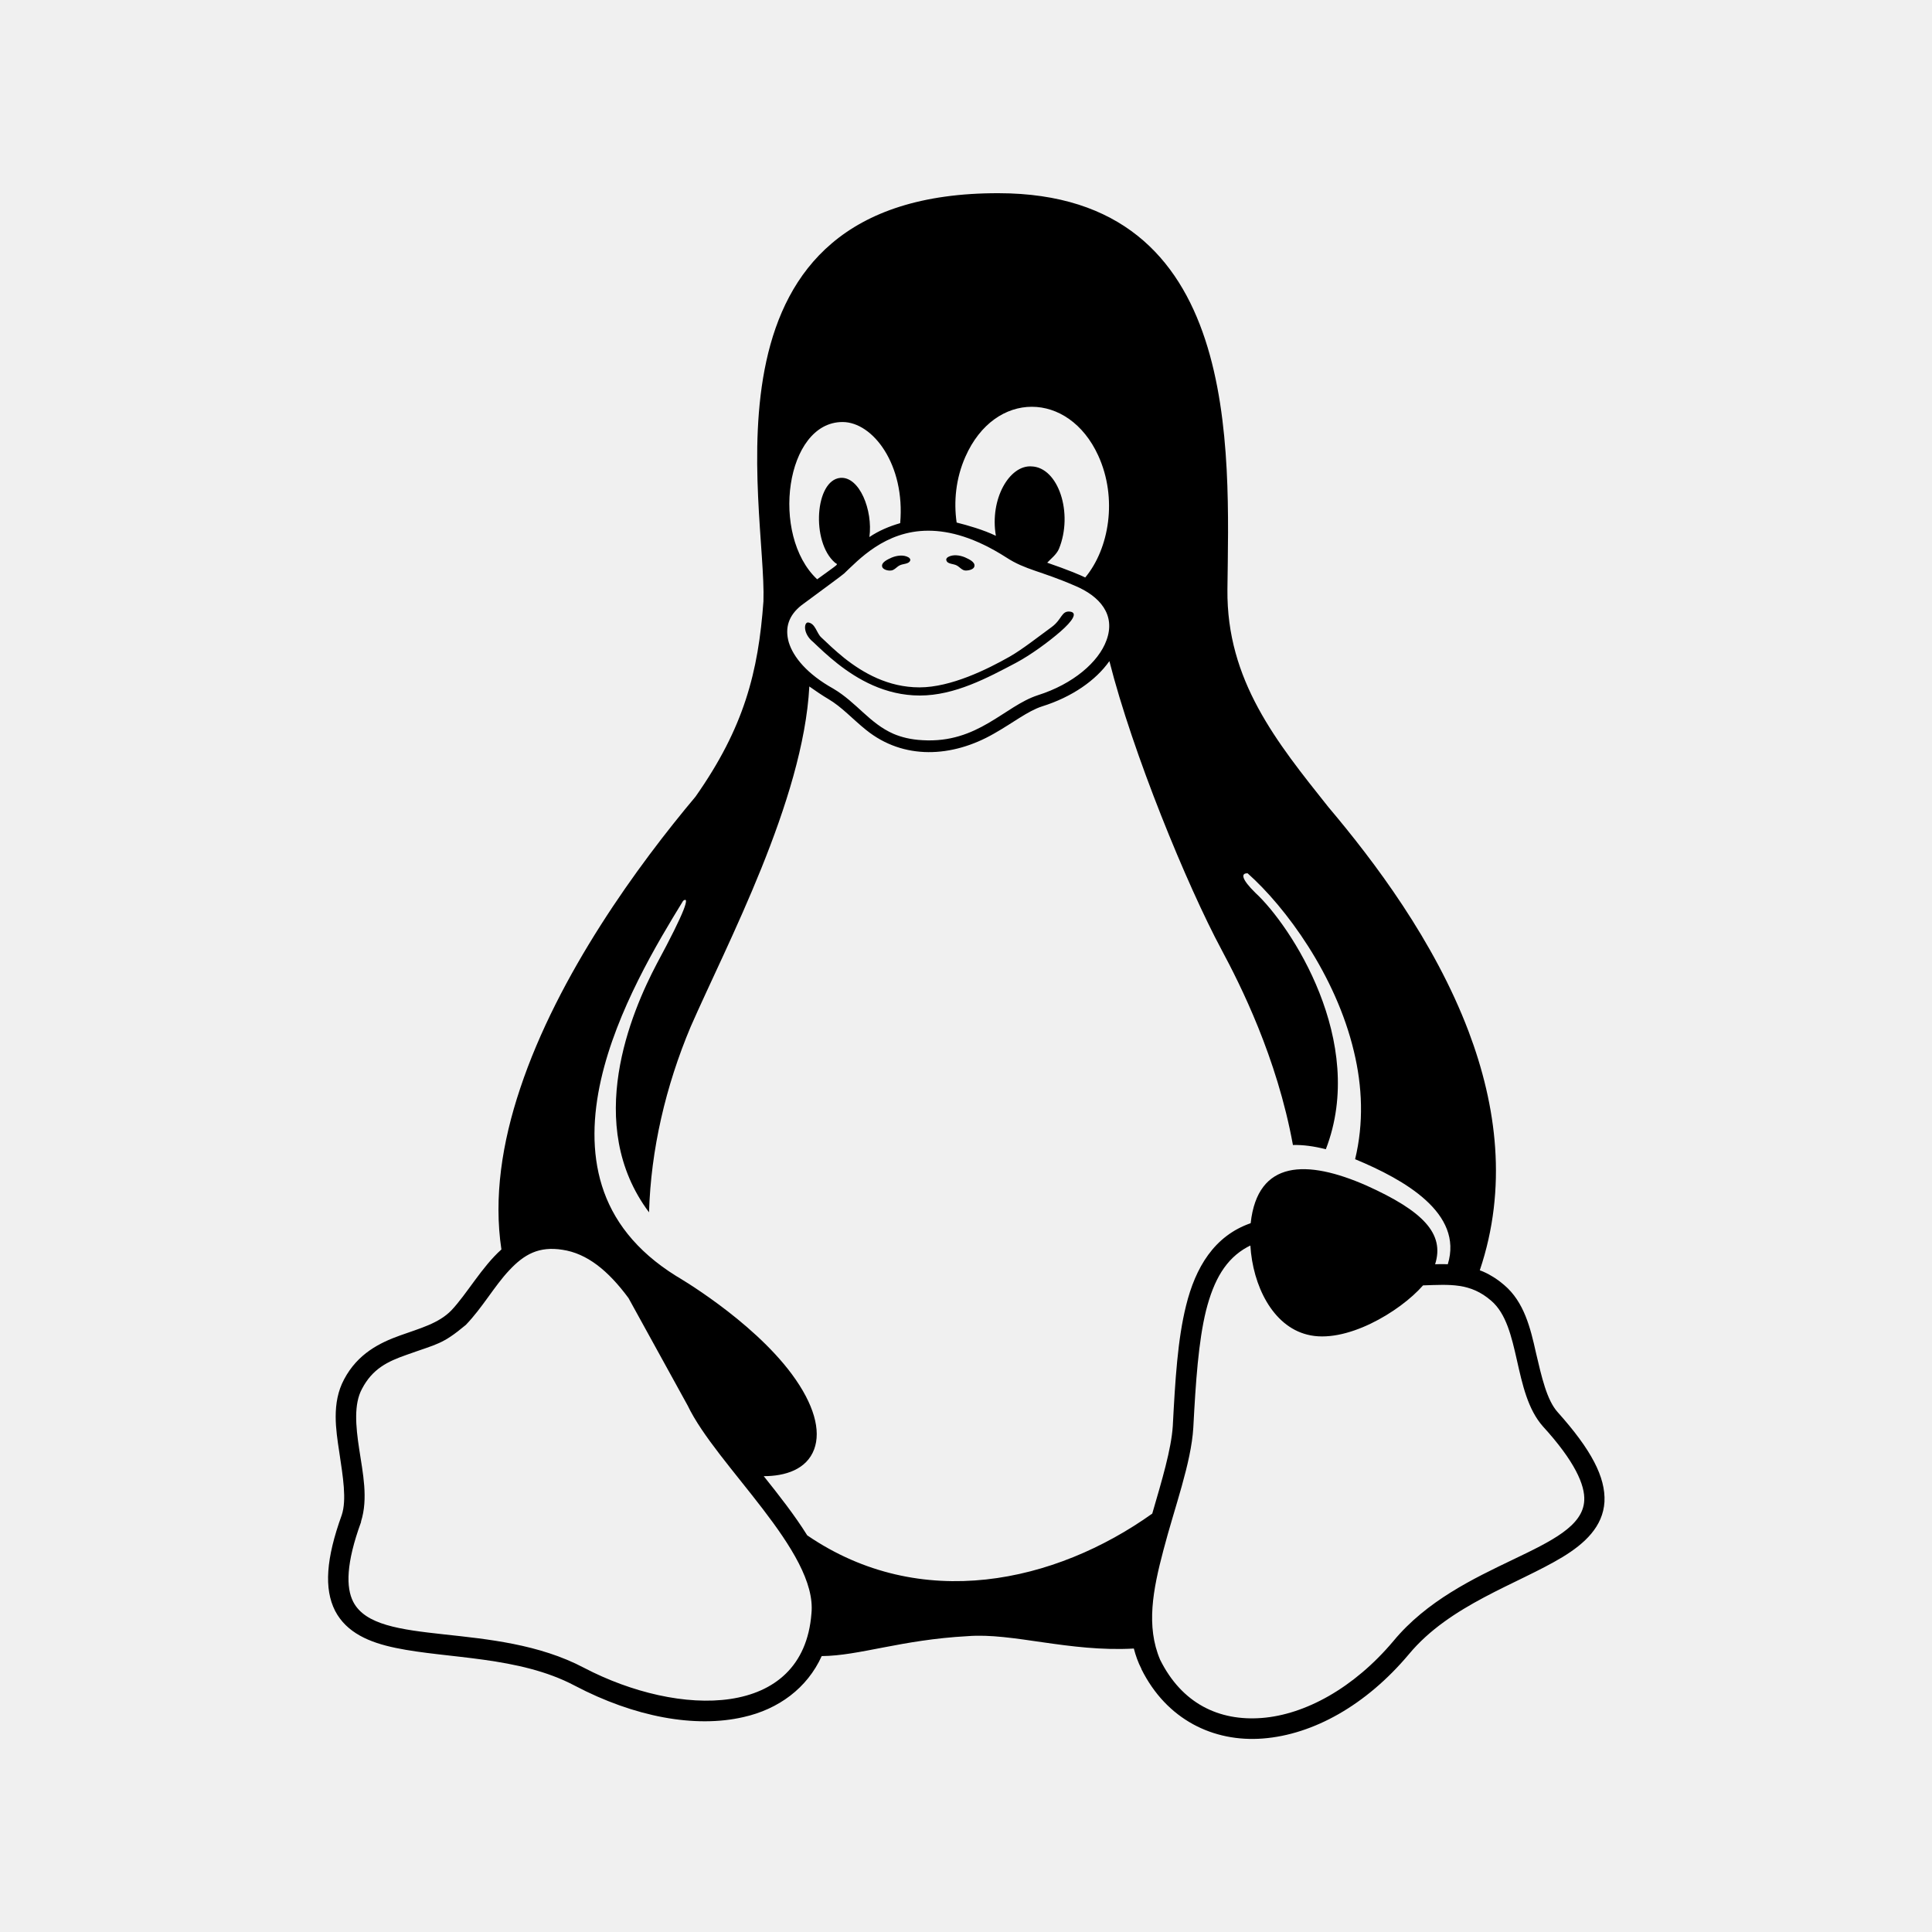
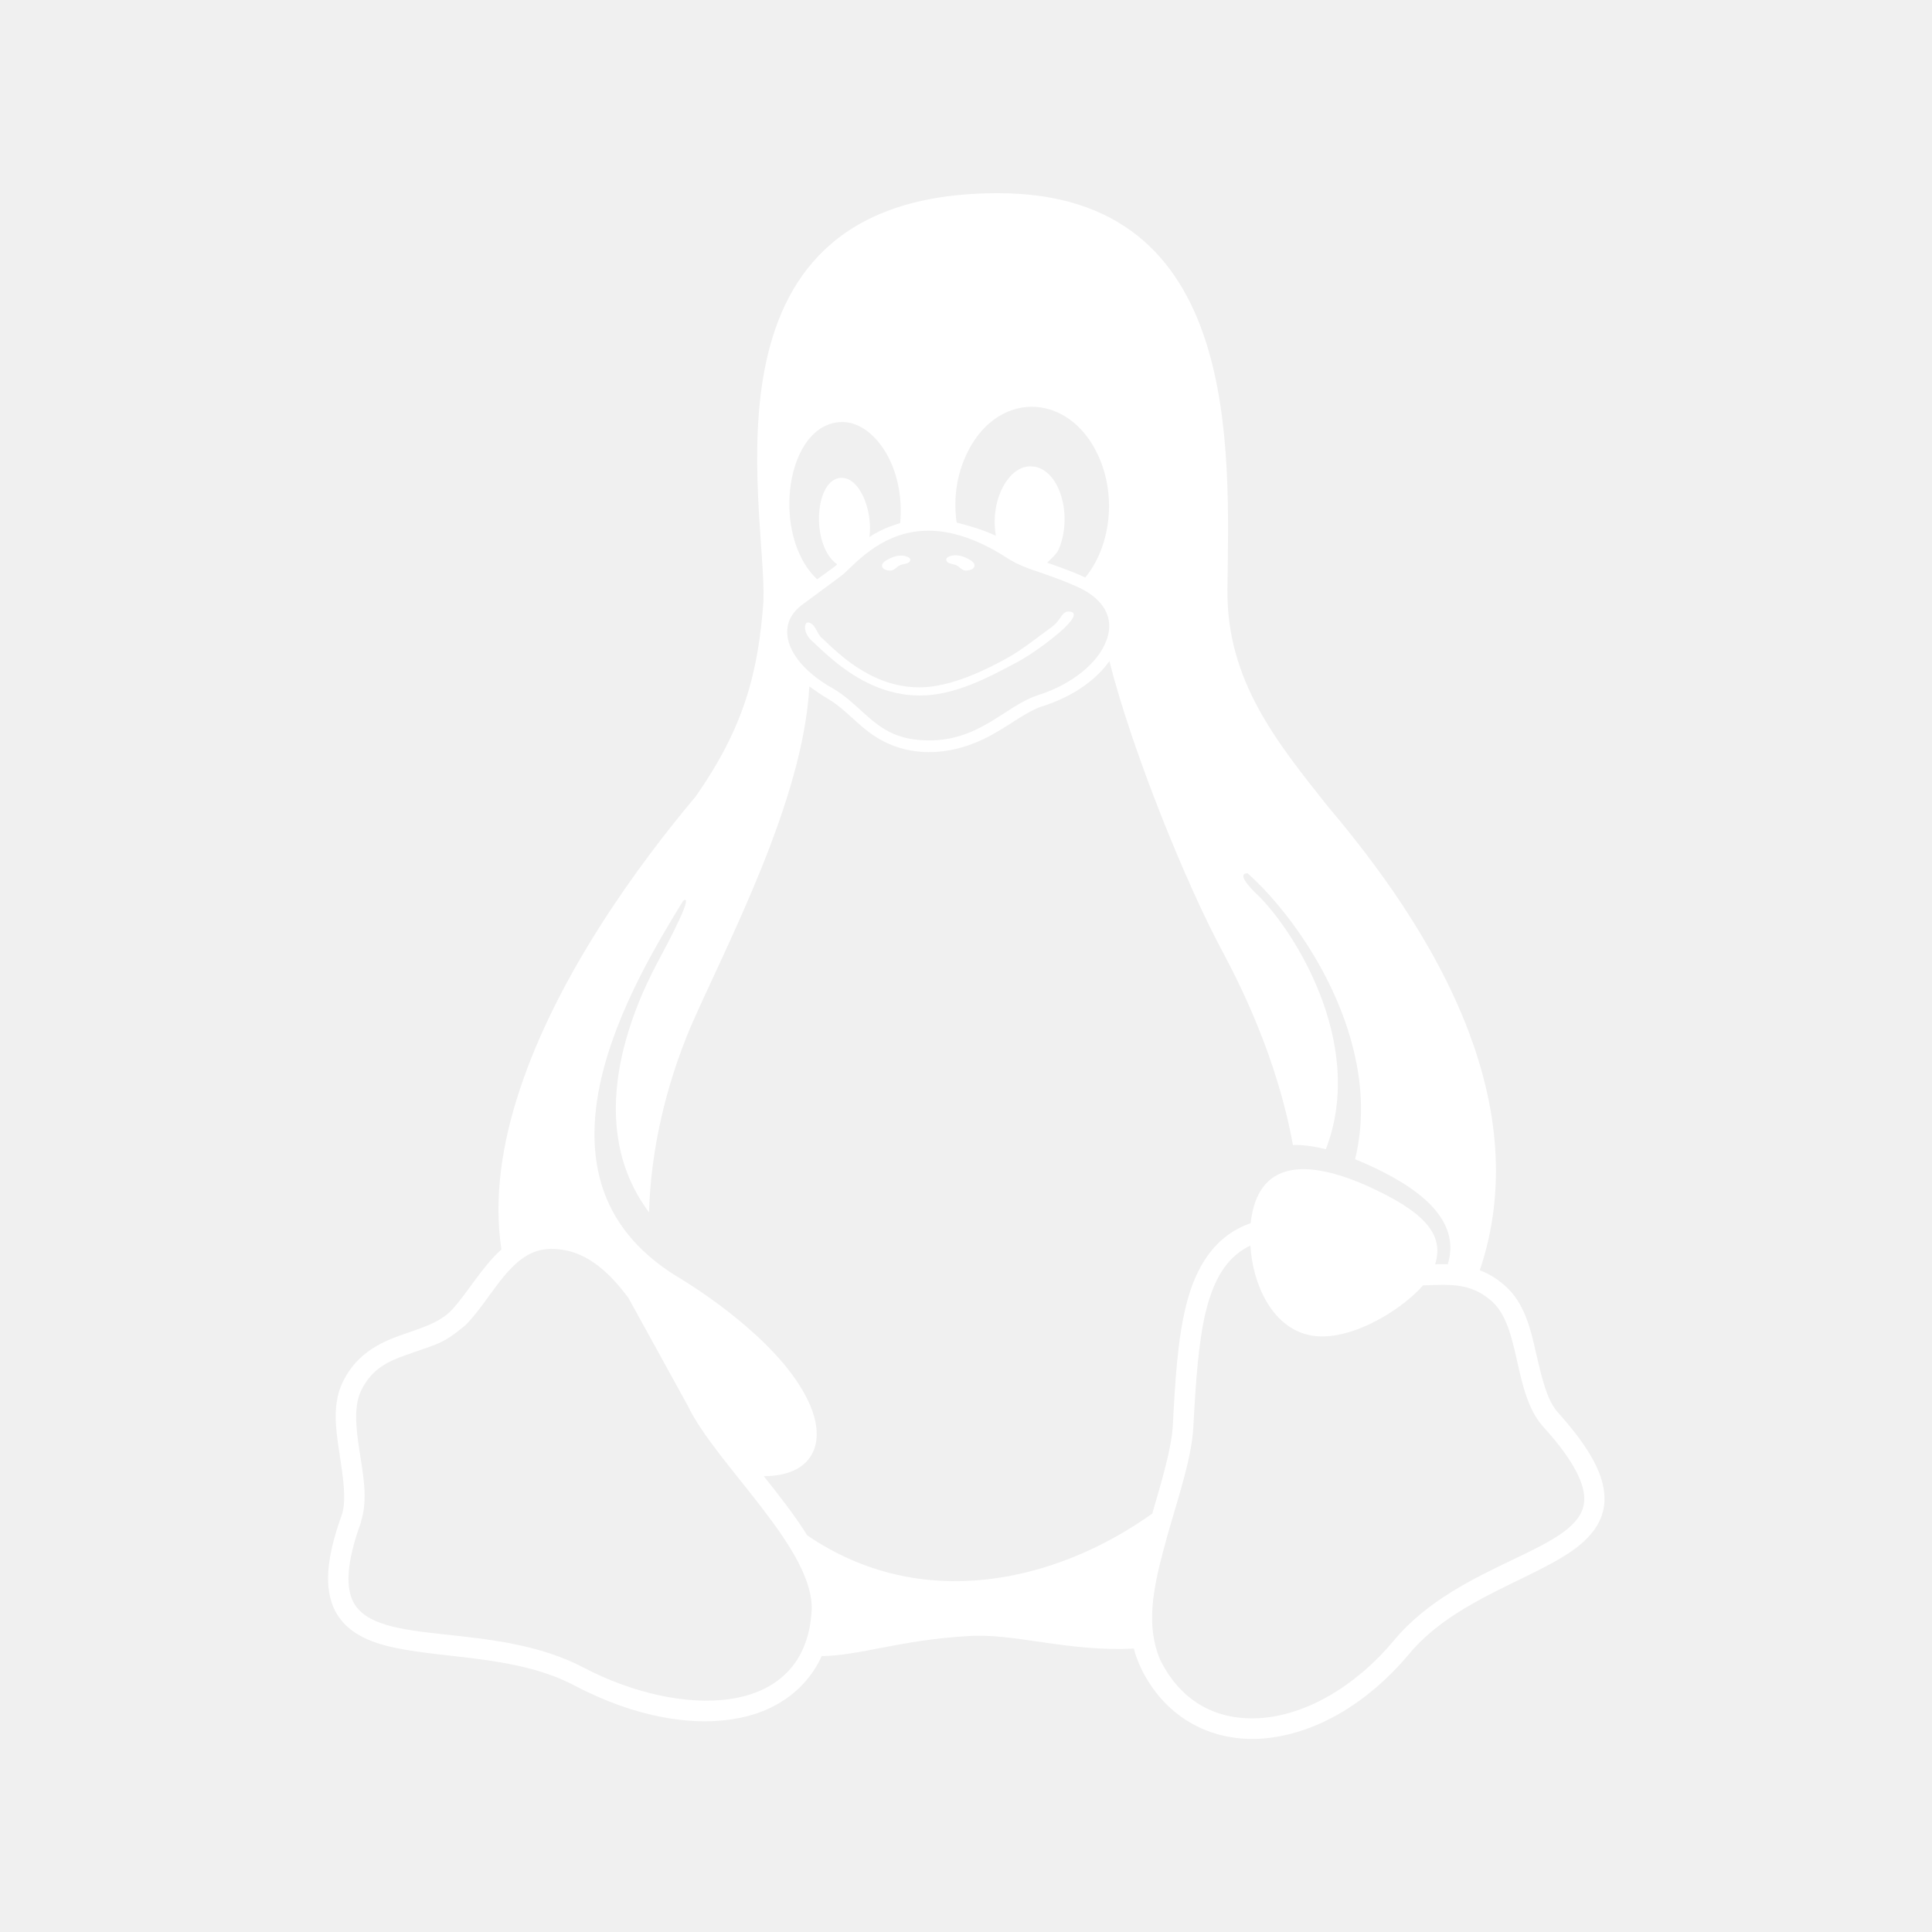
<svg xmlns="http://www.w3.org/2000/svg" viewBox="0 0 640 640">
-   <path d="M316.9 187.3C317.9 187.8 318.7 189 319.9 189C321 189 322.7 188.6 322.8 187.5C323 186.1 320.9 185.2 319.6 184.6C317.9 183.9 315.7 183.6 314.1 184.5C313.7 184.7 313.3 185.2 313.5 185.6C313.8 186.9 315.8 186.7 316.9 187.3zM295 189C296.2 189 297 187.8 298 187.3C299.1 186.7 301.1 186.9 301.5 185.7C301.7 185.3 301.3 184.8 300.9 184.6C299.3 183.7 297.1 184 295.4 184.7C294.1 185.3 292 186.2 292.2 187.6C292.3 188.6 294 189.1 295 189zM516 467.8C512.4 463.8 510.7 456.2 508.8 448.1C507 440 504.9 431.3 498.3 425.7C497 424.6 495.7 423.6 494.3 422.8C493 422 491.6 421.3 490.2 420.8C499.4 393.5 495.8 366.3 486.5 341.7C475.1 311.6 455.2 285.3 440 267.3C422.9 245.8 406.3 225.4 406.6 195.3C407.1 149.4 411.7 64.1 330.8 64C228.4 63.8 254 167.4 252.9 199.2C251.2 222.6 246.5 241 230.4 263.9C211.5 286.4 184.9 322.7 172.3 360.6C166.3 378.5 163.5 396.7 166.1 413.9C159.6 419.7 154.7 428.6 149.5 434.1C145.3 438.4 139.2 440 132.5 442.4C125.8 444.8 118.5 448.4 114 456.9C111.9 460.8 111.2 465 111.2 469.3C111.2 473.2 111.8 477.2 112.4 481.1C113.6 489.2 114.9 496.8 113.2 501.9C108 516.3 107.3 526.3 111 533.6C114.8 540.9 122.4 544.1 131.1 545.9C148.4 549.5 171.9 548.6 190.4 558.4C210.2 568.8 230.3 572.5 246.3 568.8C257.9 566.2 267.4 559.2 272.2 548.6C284.7 548.5 298.5 543.2 320.5 542C335.4 540.8 354.1 547.3 375.6 546.1C376.2 548.4 377 550.7 378.1 552.8L378.1 552.9C386.4 569.6 401.9 577.2 418.4 575.9C435 574.6 452.5 564.9 466.7 548C480.3 531.6 502.7 524.8 517.6 515.8C525 511.3 531 505.7 531.5 497.5C531.9 489.3 527.1 480.2 516 467.8zM319.8 151.3C329.6 129.1 354 129.5 363.8 150.9C370.3 165.1 367.4 181.8 359.5 191.3C357.9 190.5 353.6 188.7 346.9 186.4C348 185.2 350 183.7 350.8 181.8C355.6 170 350.6 154.8 341.7 154.5C334.4 154 327.8 165.3 329.9 177.5C325.8 175.5 320.5 174 316.9 173.1C315.9 166.2 316.6 158.5 319.8 151.3zM279.1 139.8C289.2 139.8 299.9 154 298.2 173.3C294.7 174.3 291.1 175.8 288 177.9C289.2 169 284.7 157.8 278.4 158.3C270 159 268.6 179.5 276.6 186.4C277.6 187.2 278.5 186.2 270.7 191.9C255.1 177.3 260.2 139.8 279.1 139.8zM265.5 200.5C271.7 195.9 279.1 190.5 279.6 190C284.3 185.6 293.1 175.8 307.5 175.8C314.6 175.8 323.1 178.1 333.4 184.7C339.7 188.8 344.7 189.1 356 194C364.4 197.5 369.7 203.7 366.5 212.2C363.9 219.3 355.5 226.6 343.8 230.3C332.7 233.9 324 246.3 305.6 245.2C301.7 245 298.6 244.2 296 243.1C288 239.6 283.8 232.7 276 228.1C267.4 223.3 262.8 217.7 261.3 212.8C259.9 207.9 261.3 203.8 265.5 200.5zM268.8 534.5C266.1 569.6 224.9 568.9 193.5 552.5C163.6 536.7 124.9 546 117 530.6C114.6 525.9 114.6 517.9 119.6 504.2L119.6 504C122 496.4 120.2 488 119 480.1C117.8 472.3 117.2 465.1 119.9 460.1C123.4 453.4 128.4 451 134.7 448.8C145 445.1 146.5 445.4 154.3 438.9C159.8 433.2 163.8 426 168.6 420.9C173.7 415.4 178.6 412.8 186.3 414C194.4 415.2 201.4 420.8 208.2 430L227.8 465.6C237.3 485.5 270.9 514 268.8 534.5zM267.4 508.6C263.3 502 257.8 495 253 489C260.1 489 267.2 486.8 269.7 480.1C272 473.9 269.7 465.2 262.3 455.2C248.8 437 224 422.7 224 422.7C210.5 414.3 202.9 404 199.4 392.8C195.9 381.6 196.4 369.5 199.1 357.6C204.3 334.7 217.7 312.4 226.3 298.4C228.6 296.7 227.1 301.6 217.6 319.2C209.1 335.3 193.2 372.5 215 401.6C215.6 380.9 220.5 359.8 228.8 340.1C240.8 312.7 266.1 265.2 268.1 227.4C269.2 228.2 272.7 230.6 274.3 231.5C278.9 234.2 282.4 238.2 286.9 241.8C299.3 251.8 315.4 251 329.3 243C335.5 239.5 340.5 235.5 345.2 234C355.1 230.9 363 225.4 367.5 219C375.2 249.4 393.2 293.3 404.7 314.7C410.8 326.1 423 350.2 428.3 379.3C431.6 379.2 435.3 379.7 439.2 380.7C453 345 427.5 306.5 415.9 295.8C411.2 291.2 411 289.2 413.3 289.3C425.9 300.5 442.5 323 448.5 348.3C451.3 359.9 451.8 372 448.9 384C465.3 390.8 484.8 401.9 479.6 418.8C477.4 418.7 476.4 418.8 475.4 418.8C478.6 408.7 471.5 401.2 452.6 392.7C433 384.1 416.6 384.1 414.3 405.2C402.2 409.4 396 419.9 392.9 432.5C390.1 443.7 389.3 457.2 388.5 472.4C388 480.1 384.9 490.4 381.7 501.4C349.6 524.3 305 534.3 267.4 508.6zM524.8 497.1C523.9 513.9 483.6 517 461.6 543.6C448.4 559.3 432.2 568 418 569.1C403.8 570.2 391.5 564.3 384.3 549.8C379.6 538.7 381.9 526.7 385.4 513.5C389.1 499.3 394.6 484.7 395.3 472.9C396.1 457.7 397 444.4 399.5 434.2C402.1 423.9 406.1 417 413.2 413.1C413.5 412.9 413.9 412.8 414.2 412.6C415 425.8 421.5 439.2 433 442.1C445.6 445.4 463.7 434.6 471.4 425.8C480.4 425.5 487.1 424.9 494 430.9C503.9 439.4 501.1 461.2 511.1 472.5C521.7 484.1 525.1 492 524.8 497.1zM269.4 212.7C271.4 214.6 274.1 217.2 277.4 219.8C284 225 293.2 230.4 304.7 230.4C316.3 230.4 327.2 224.5 336.5 219.6C341.4 217 347.4 212.6 351.3 209.2C355.2 205.8 357.2 202.9 354.4 202.6C351.6 202.3 351.8 205.2 348.4 207.7C344 210.9 338.7 215.1 334.5 217.5C327.1 221.7 315 227.7 304.6 227.7C294.2 227.7 285.9 222.9 279.7 218C276.6 215.5 274 213 272 211.1C270.5 209.7 270.1 206.5 267.7 206.2C266.3 206.1 265.9 209.9 269.4 212.7z" />
+   <path fill="#ffffff" d="M316.9 187.3C317.9 187.8 318.7 189 319.9 189C321 189 322.7 188.6 322.8 187.5C323 186.1 320.9 185.2 319.6 184.6C317.9 183.9 315.7 183.6 314.1 184.5C313.7 184.7 313.3 185.2 313.5 185.6C313.8 186.9 315.8 186.7 316.9 187.3zM295 189C296.2 189 297 187.8 298 187.3C299.1 186.7 301.1 186.9 301.5 185.7C301.7 185.3 301.3 184.8 300.9 184.6C299.3 183.7 297.1 184 295.4 184.7C294.1 185.3 292 186.2 292.2 187.6C292.3 188.6 294 189.1 295 189zM516 467.8C512.4 463.8 510.7 456.2 508.8 448.1C507 440 504.9 431.3 498.3 425.7C497 424.6 495.7 423.6 494.3 422.8C493 422 491.6 421.3 490.2 420.8C499.4 393.5 495.8 366.3 486.5 341.7C475.1 311.6 455.2 285.3 440 267.3C422.9 245.8 406.3 225.4 406.6 195.3C407.1 149.4 411.7 64.1 330.8 64C228.4 63.8 254 167.4 252.9 199.2C251.2 222.6 246.5 241 230.4 263.9C211.5 286.4 184.9 322.7 172.3 360.6C166.3 378.5 163.5 396.7 166.1 413.9C159.6 419.7 154.7 428.6 149.5 434.1C145.3 438.4 139.2 440 132.5 442.4C125.8 444.8 118.5 448.4 114 456.9C111.9 460.8 111.2 465 111.2 469.3C111.2 473.2 111.8 477.2 112.4 481.1C113.6 489.2 114.9 496.8 113.2 501.9C108 516.3 107.3 526.3 111 533.6C114.8 540.9 122.4 544.1 131.1 545.9C148.4 549.5 171.9 548.6 190.4 558.4C210.2 568.8 230.3 572.5 246.3 568.8C257.9 566.2 267.4 559.2 272.2 548.6C284.7 548.5 298.5 543.2 320.5 542C335.4 540.8 354.1 547.3 375.6 546.1C376.2 548.4 377 550.7 378.1 552.8L378.1 552.9C386.4 569.6 401.9 577.2 418.4 575.9C435 574.6 452.5 564.9 466.7 548C480.3 531.6 502.7 524.8 517.6 515.8C525 511.3 531 505.7 531.5 497.5C531.9 489.3 527.1 480.2 516 467.8zM319.8 151.3C329.6 129.1 354 129.5 363.8 150.9C370.3 165.1 367.4 181.8 359.5 191.3C357.9 190.5 353.6 188.7 346.9 186.4C348 185.2 350 183.7 350.8 181.8C355.6 170 350.6 154.8 341.7 154.5C334.4 154 327.8 165.3 329.9 177.5C325.8 175.5 320.5 174 316.9 173.1C315.9 166.2 316.6 158.5 319.8 151.3zM279.1 139.8C289.2 139.8 299.9 154 298.2 173.3C294.7 174.3 291.1 175.8 288 177.9C289.2 169 284.7 157.8 278.4 158.3C270 159 268.6 179.5 276.6 186.4C277.6 187.2 278.5 186.2 270.7 191.9C255.1 177.3 260.2 139.8 279.1 139.8zM265.5 200.5C271.7 195.9 279.1 190.5 279.6 190C284.3 185.6 293.1 175.8 307.5 175.8C314.6 175.8 323.1 178.1 333.4 184.7C339.7 188.8 344.7 189.1 356 194C364.4 197.5 369.7 203.7 366.5 212.2C363.9 219.3 355.5 226.6 343.8 230.3C332.7 233.9 324 246.3 305.6 245.2C301.7 245 298.6 244.2 296 243.1C288 239.6 283.8 232.7 276 228.1C267.4 223.3 262.8 217.7 261.3 212.8C259.9 207.9 261.3 203.8 265.5 200.5zM268.8 534.5C266.1 569.6 224.9 568.9 193.5 552.5C163.6 536.7 124.9 546 117 530.6C114.6 525.9 114.6 517.9 119.6 504.2L119.6 504C122 496.4 120.2 488 119 480.1C117.8 472.3 117.2 465.1 119.9 460.1C123.4 453.4 128.4 451 134.7 448.8C145 445.1 146.5 445.4 154.3 438.9C159.8 433.2 163.8 426 168.6 420.9C173.7 415.4 178.6 412.8 186.3 414C194.4 415.2 201.4 420.8 208.2 430L227.8 465.6C237.3 485.5 270.9 514 268.8 534.5zM267.4 508.6C263.3 502 257.8 495 253 489C260.1 489 267.2 486.8 269.7 480.1C272 473.9 269.7 465.2 262.3 455.2C248.8 437 224 422.7 224 422.7C210.5 414.3 202.9 404 199.4 392.8C195.9 381.6 196.4 369.5 199.1 357.6C204.3 334.7 217.7 312.4 226.3 298.4C228.6 296.7 227.1 301.6 217.6 319.2C209.1 335.3 193.2 372.5 215 401.6C215.6 380.9 220.5 359.8 228.8 340.1C240.8 312.7 266.1 265.2 268.1 227.4C269.2 228.2 272.7 230.6 274.3 231.5C278.9 234.2 282.4 238.2 286.9 241.8C299.3 251.8 315.4 251 329.3 243C335.5 239.5 340.5 235.5 345.2 234C355.1 230.9 363 225.4 367.5 219C375.2 249.4 393.2 293.3 404.7 314.7C410.8 326.1 423 350.2 428.3 379.3C431.6 379.2 435.3 379.7 439.2 380.7C453 345 427.5 306.5 415.9 295.8C411.2 291.2 411 289.2 413.3 289.3C425.9 300.5 442.5 323 448.5 348.3C451.3 359.9 451.8 372 448.9 384C465.3 390.8 484.8 401.9 479.6 418.8C477.4 418.7 476.4 418.8 475.4 418.8C478.6 408.7 471.5 401.2 452.6 392.7C433 384.1 416.6 384.1 414.3 405.2C402.2 409.4 396 419.9 392.9 432.5C390.1 443.7 389.3 457.2 388.5 472.4C388 480.1 384.9 490.4 381.7 501.4C349.6 524.3 305 534.3 267.4 508.6zM524.8 497.1C523.9 513.9 483.6 517 461.6 543.6C448.4 559.3 432.2 568 418 569.1C403.8 570.2 391.5 564.3 384.3 549.8C379.6 538.7 381.9 526.7 385.4 513.5C389.1 499.3 394.6 484.7 395.3 472.9C396.1 457.7 397 444.4 399.5 434.2C402.1 423.9 406.1 417 413.2 413.1C413.5 412.9 413.9 412.8 414.2 412.6C415 425.8 421.5 439.2 433 442.1C445.6 445.4 463.7 434.6 471.4 425.8C480.4 425.5 487.1 424.9 494 430.9C503.9 439.4 501.1 461.2 511.1 472.5C521.7 484.1 525.1 492 524.8 497.1zM269.4 212.7C271.4 214.6 274.1 217.2 277.4 219.8C284 225 293.2 230.4 304.7 230.4C316.3 230.4 327.2 224.5 336.5 219.6C341.4 217 347.4 212.6 351.3 209.2C355.2 205.8 357.2 202.9 354.4 202.6C351.6 202.3 351.8 205.2 348.4 207.7C344 210.9 338.7 215.1 334.5 217.5C327.1 221.7 315 227.7 304.6 227.7C294.2 227.7 285.9 222.9 279.7 218C276.6 215.5 274 213 272 211.1C270.5 209.7 270.1 206.5 267.7 206.2C266.3 206.1 265.9 209.9 269.4 212.7z" />
</svg>
